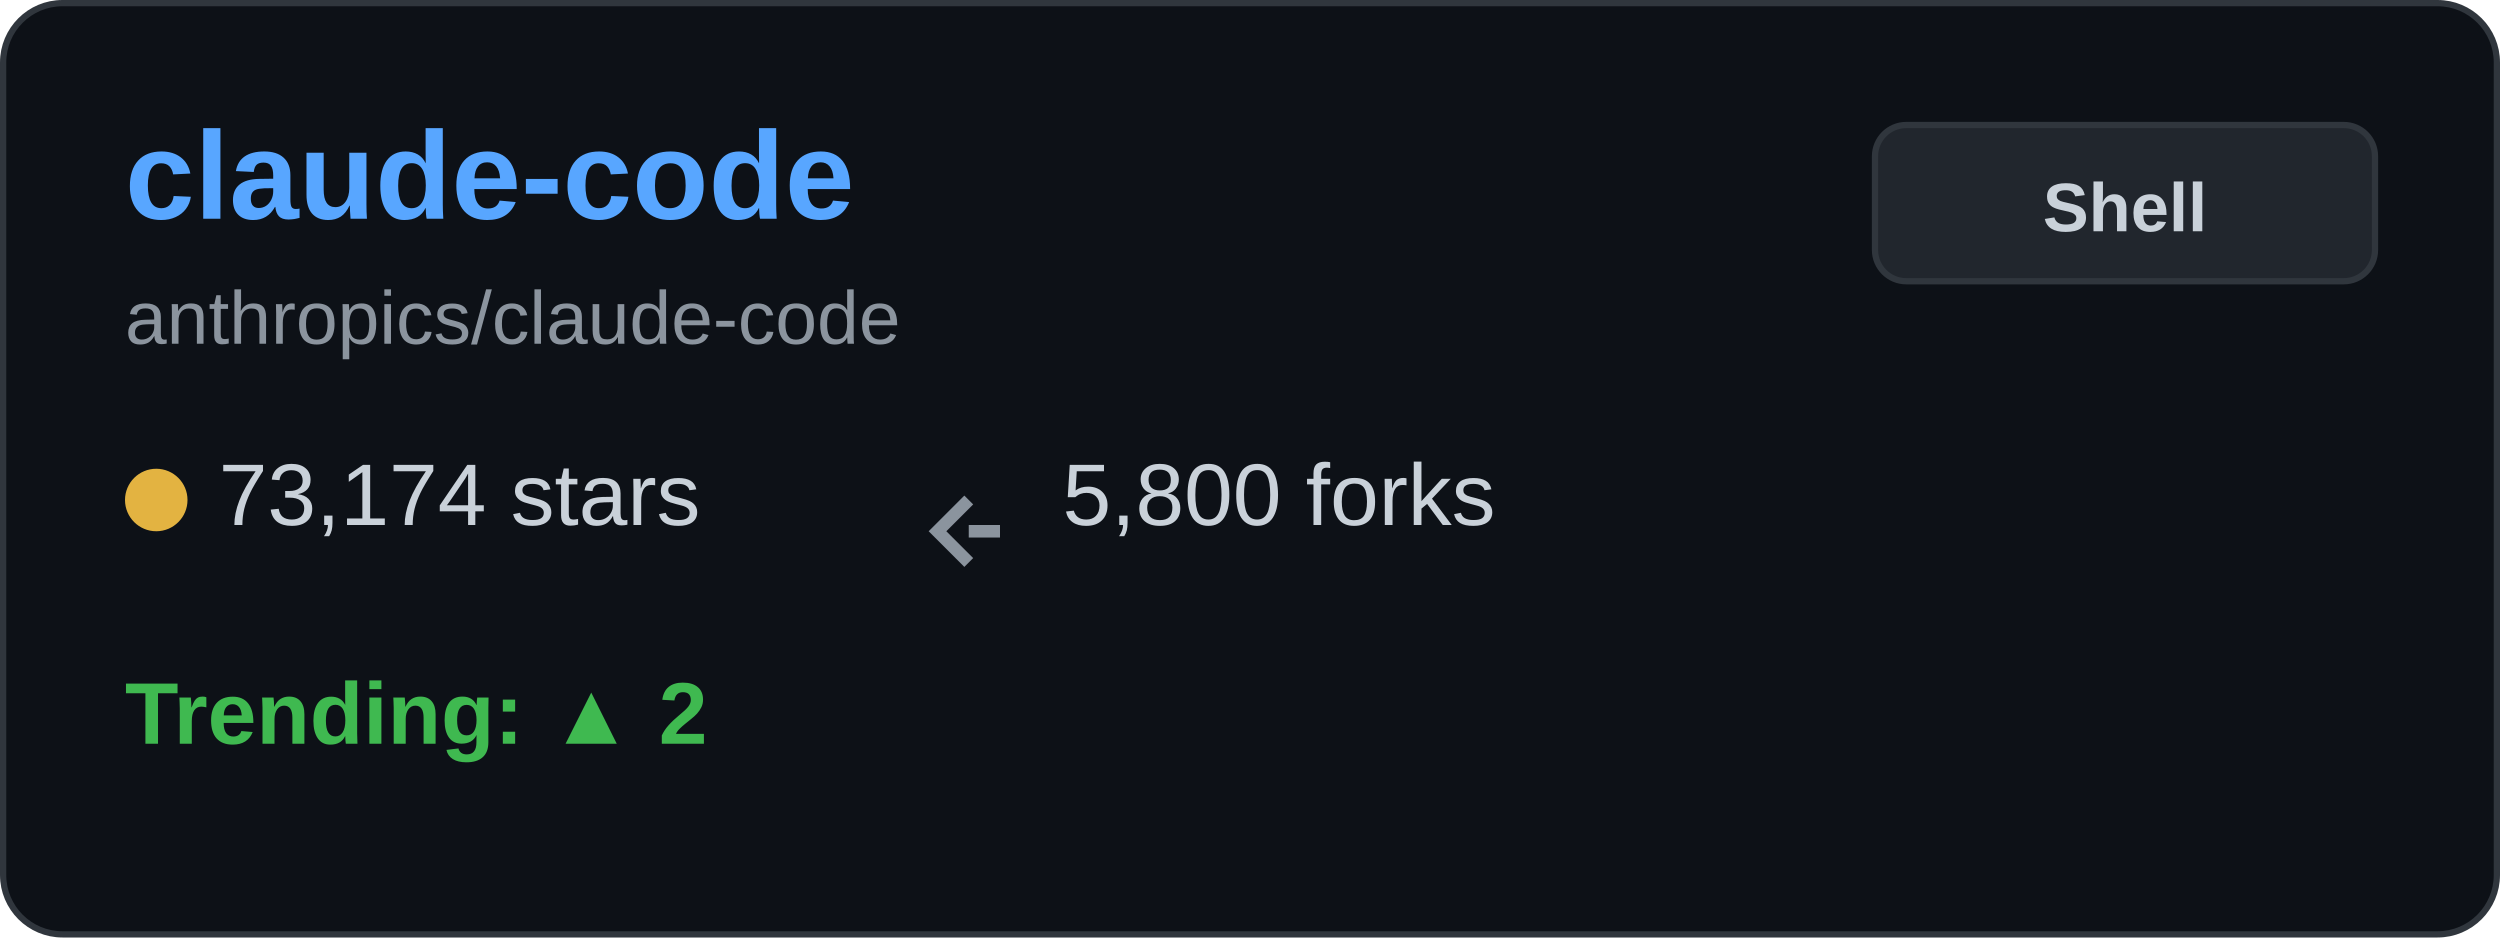
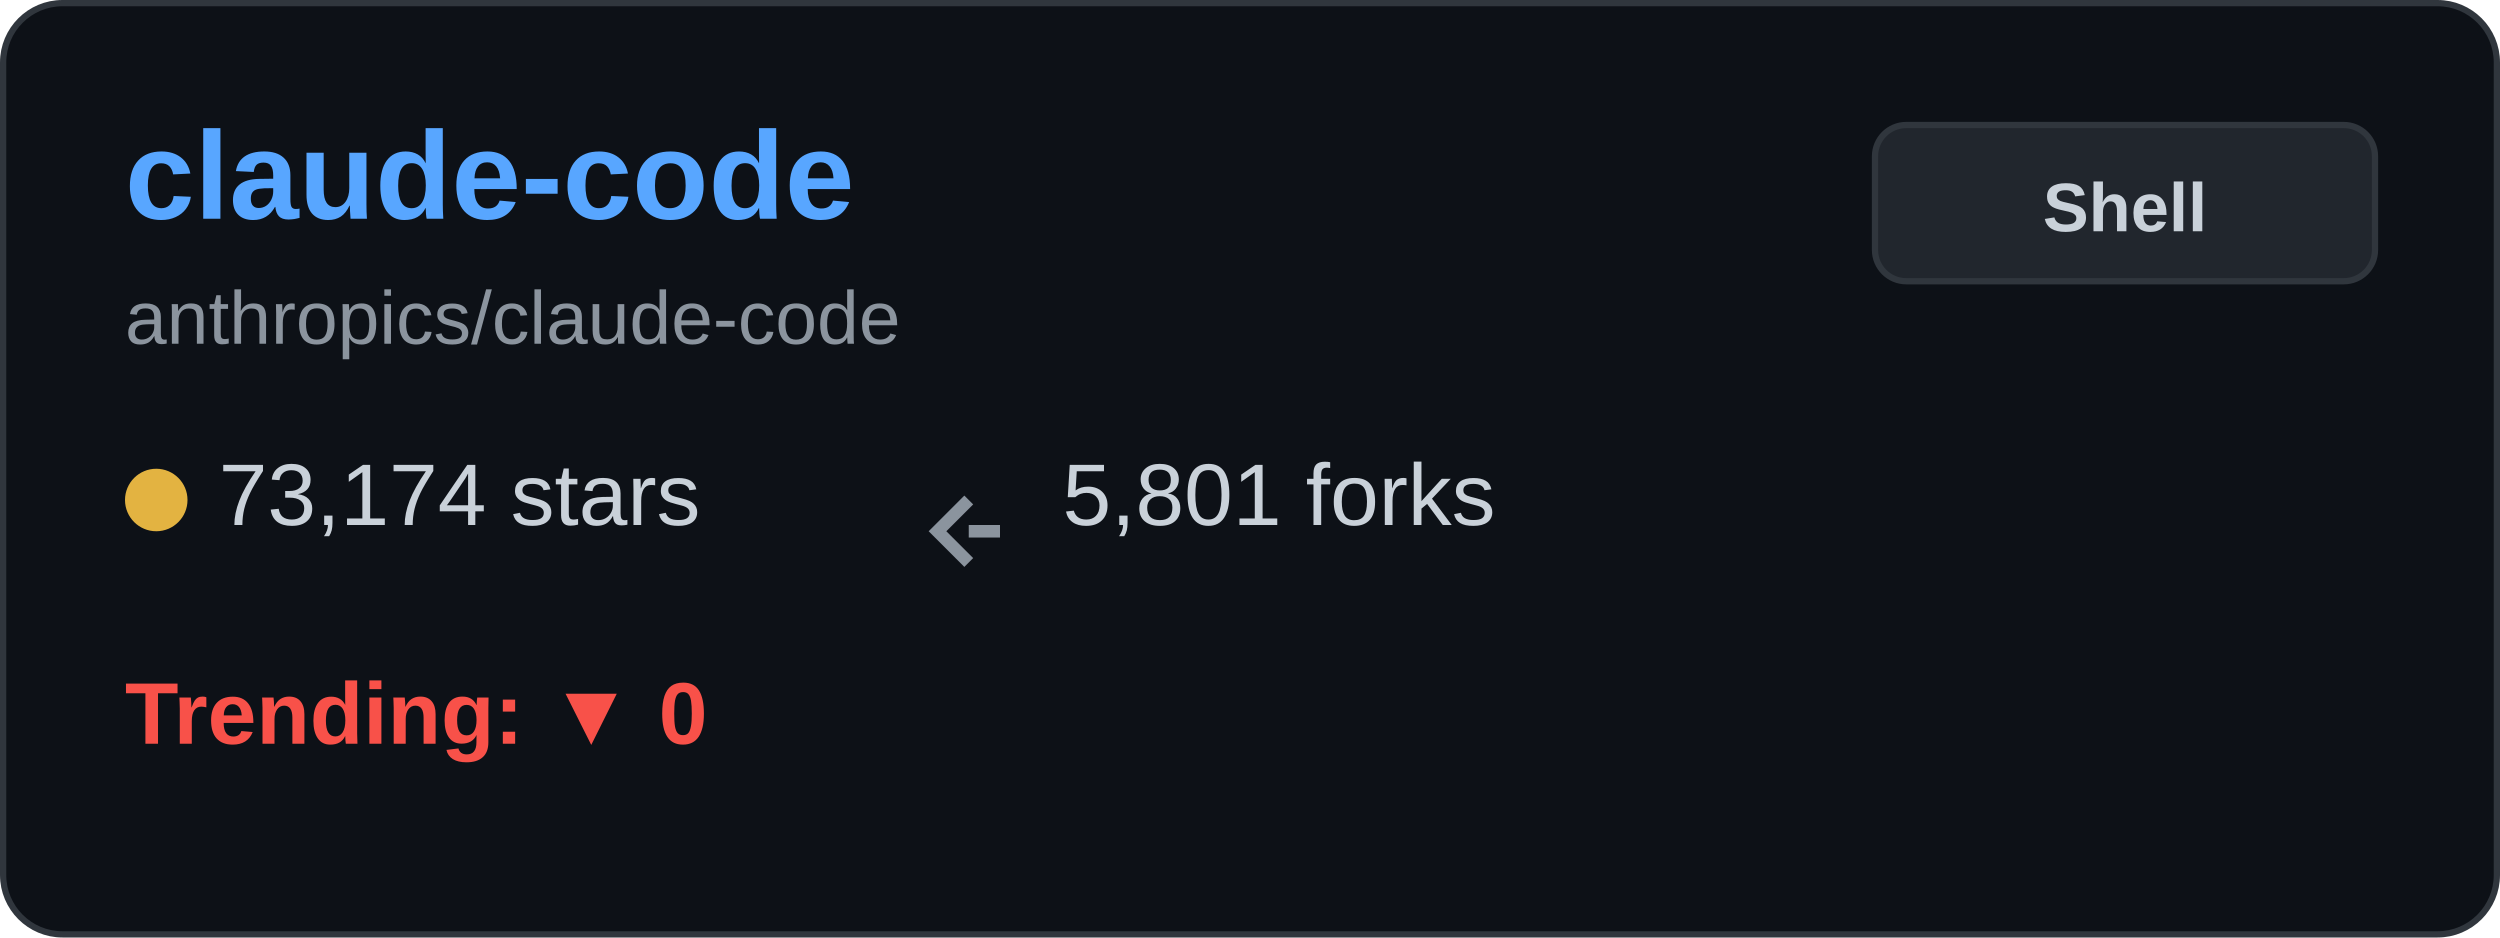
<svg xmlns="http://www.w3.org/2000/svg" width="400" height="150" viewBox="0 0 400 150" fill="none">
  <rect x="0.5" y="0.5" width="399" height="149" rx="9.5" fill="#0d1117" stroke="#30363d" />
  <text x="20" y="35" font-family="Arial, sans-serif" font-size="20" font-weight="bold" fill="#58a6ff">claude-code</text>
  <text x="20" y="55" font-family="Arial, sans-serif" font-size="12" fill="#8b949e">anthropics/claude-code</text>
  <g transform="translate(20, 80)">
    <circle cx="5" cy="0" r="5" fill="#e3b341" />
    <text x="15" y="4" font-family="Arial, sans-serif" font-size="14" fill="#c9d1d9">73,174 stars</text>
  </g>
  <g transform="translate(150, 80)">
    <path d="M5 0 L0 5 L5 10 M5 5 L10 5" stroke="#8b949e" stroke-width="2" fill="none" />
-     <text x="20" y="4" font-family="Arial, sans-serif" font-size="14" fill="#c9d1d9">5,800 forks</text>
+     <text x="20" y="4" font-family="Arial, sans-serif" font-size="14" fill="#c9d1d9">5,801 forks</text>
  </g>
  <g transform="translate(20, 115)">
-     <text x="0" y="4" font-family="Arial, sans-serif" font-size="14" font-weight="bold" fill="#3fb950">Trending: ▲ 2</text>
+     <text x="0" y="4" font-family="Arial, sans-serif" font-size="14" font-weight="bold" fill="#f85149">Trending: ▼ 0</text>
  </g>
  <rect x="300" y="20" width="80" height="25" rx="5" fill="#21262d" stroke="#30363d" />
  <text x="340" y="37" font-family="Arial, sans-serif" font-size="11" font-weight="bold" fill="#c9d1d9" text-anchor="middle">Shell</text>
</svg>
